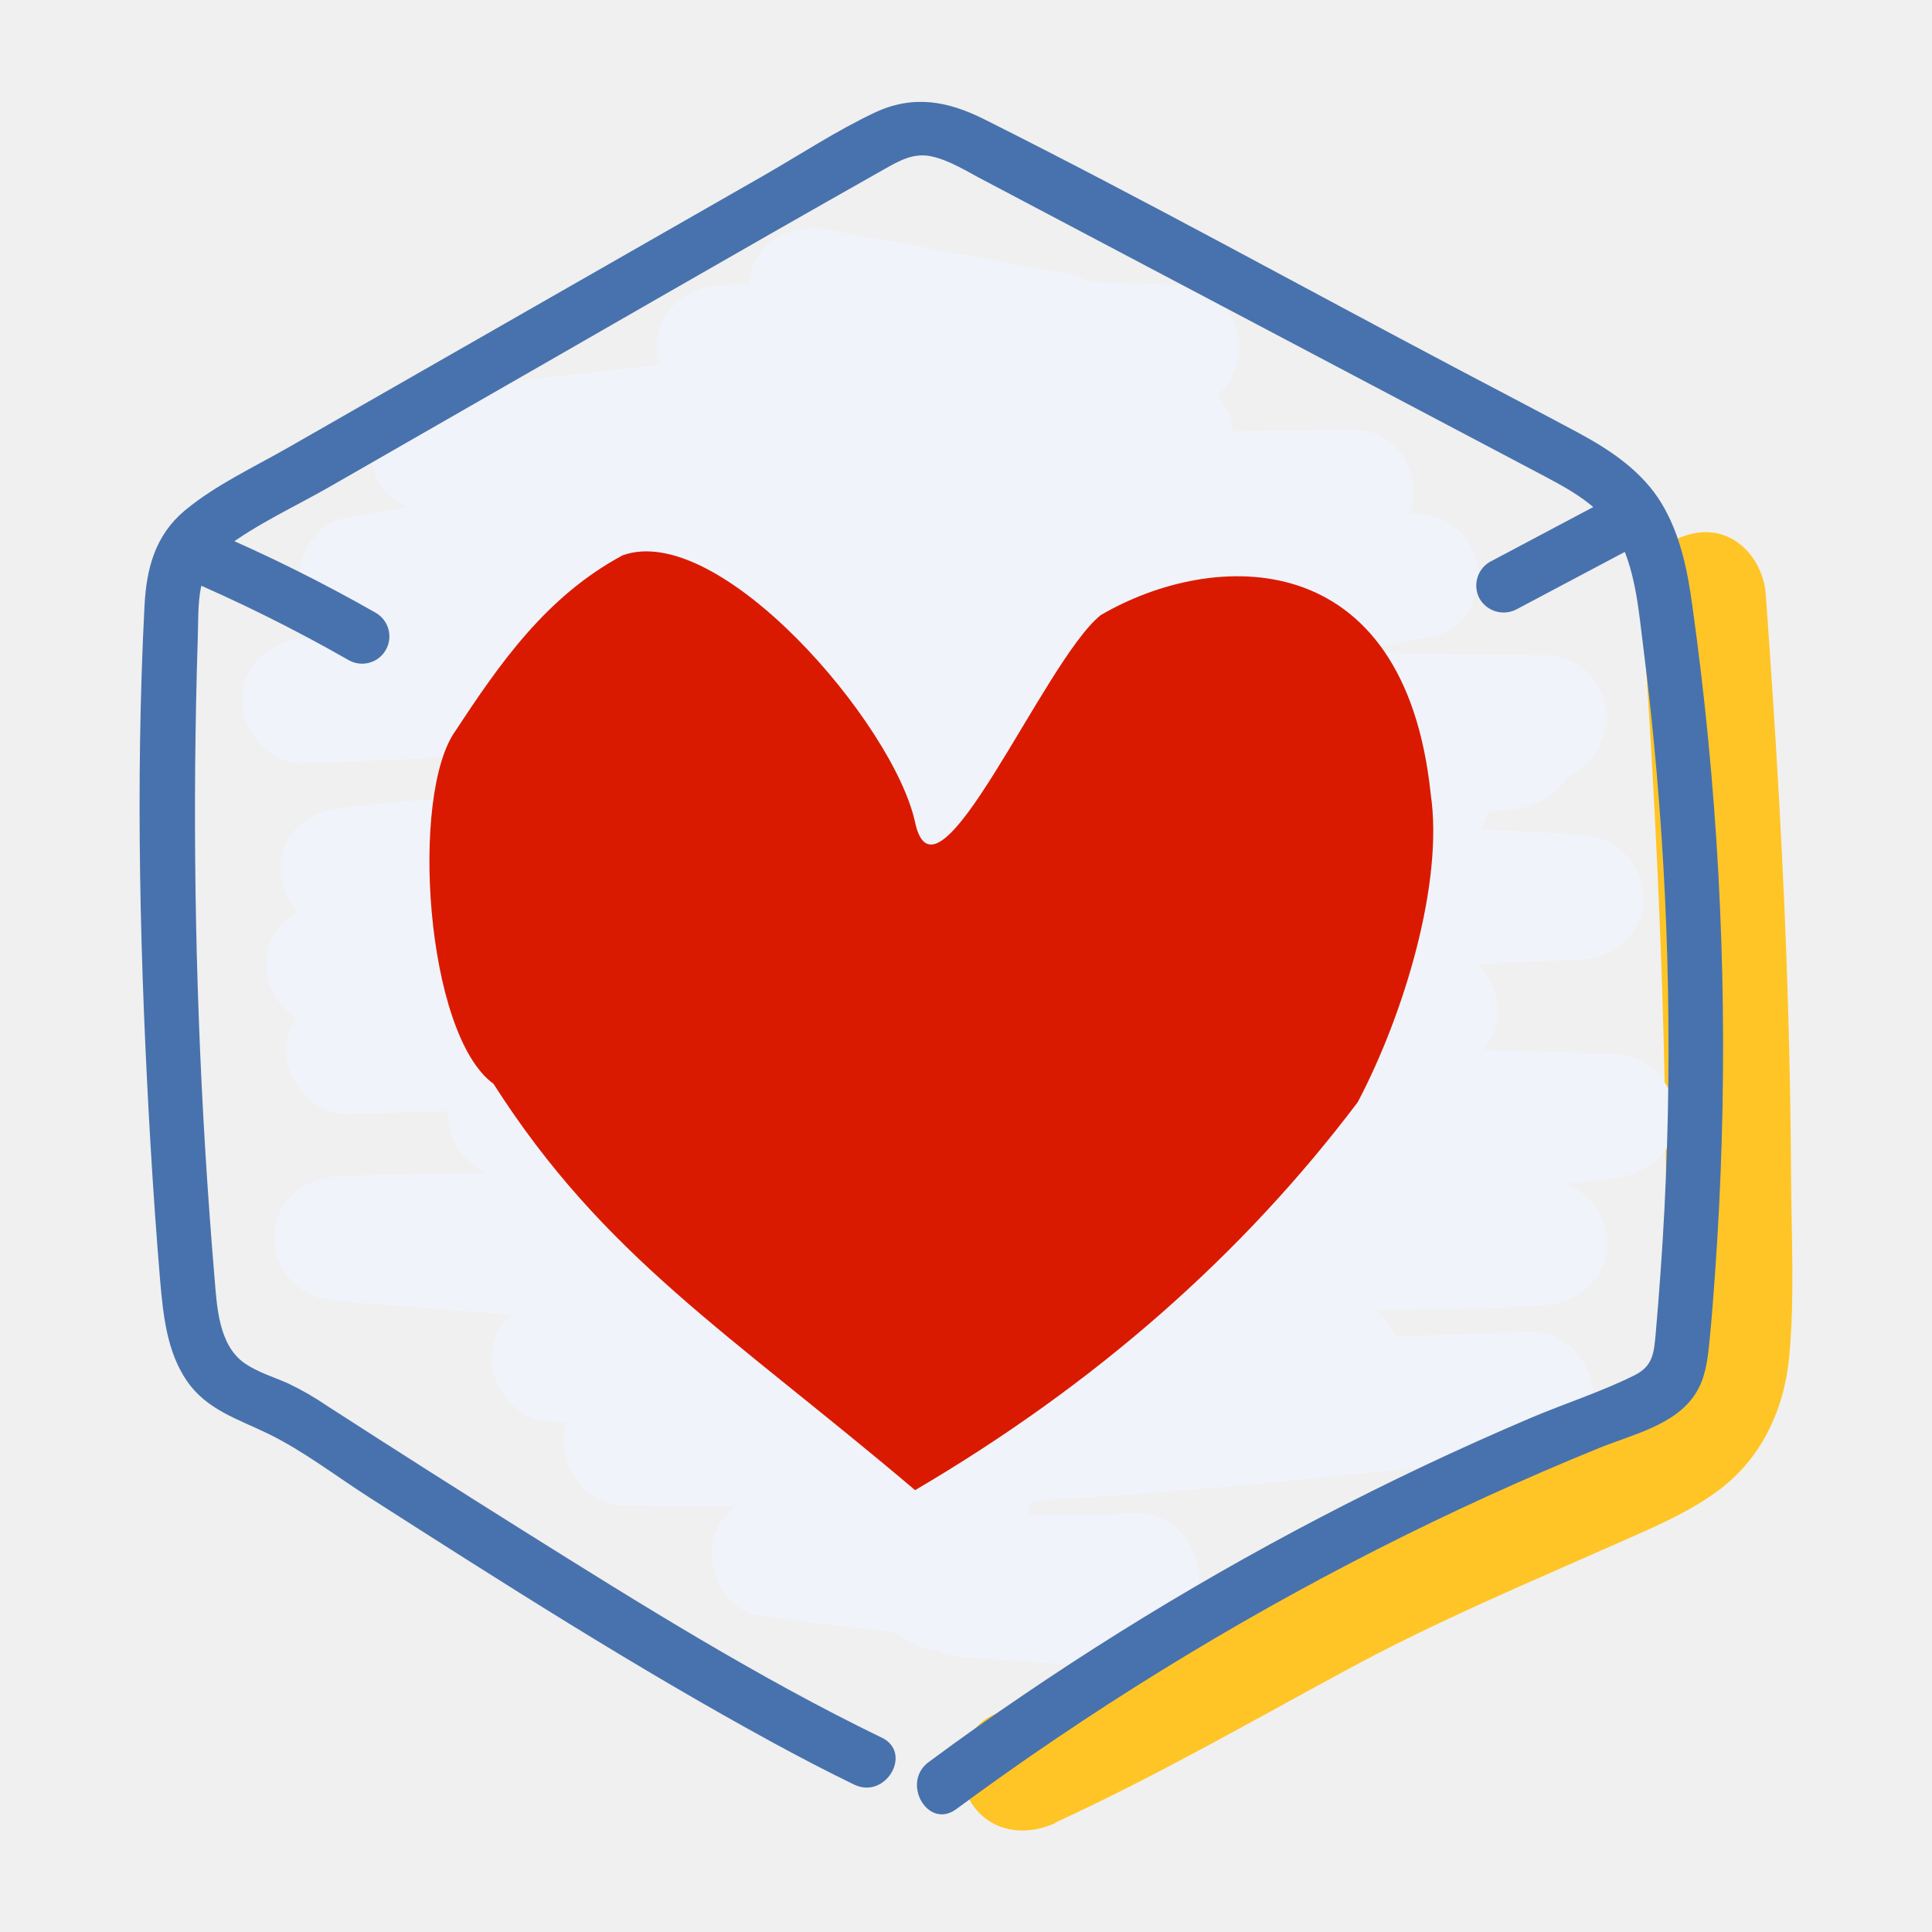
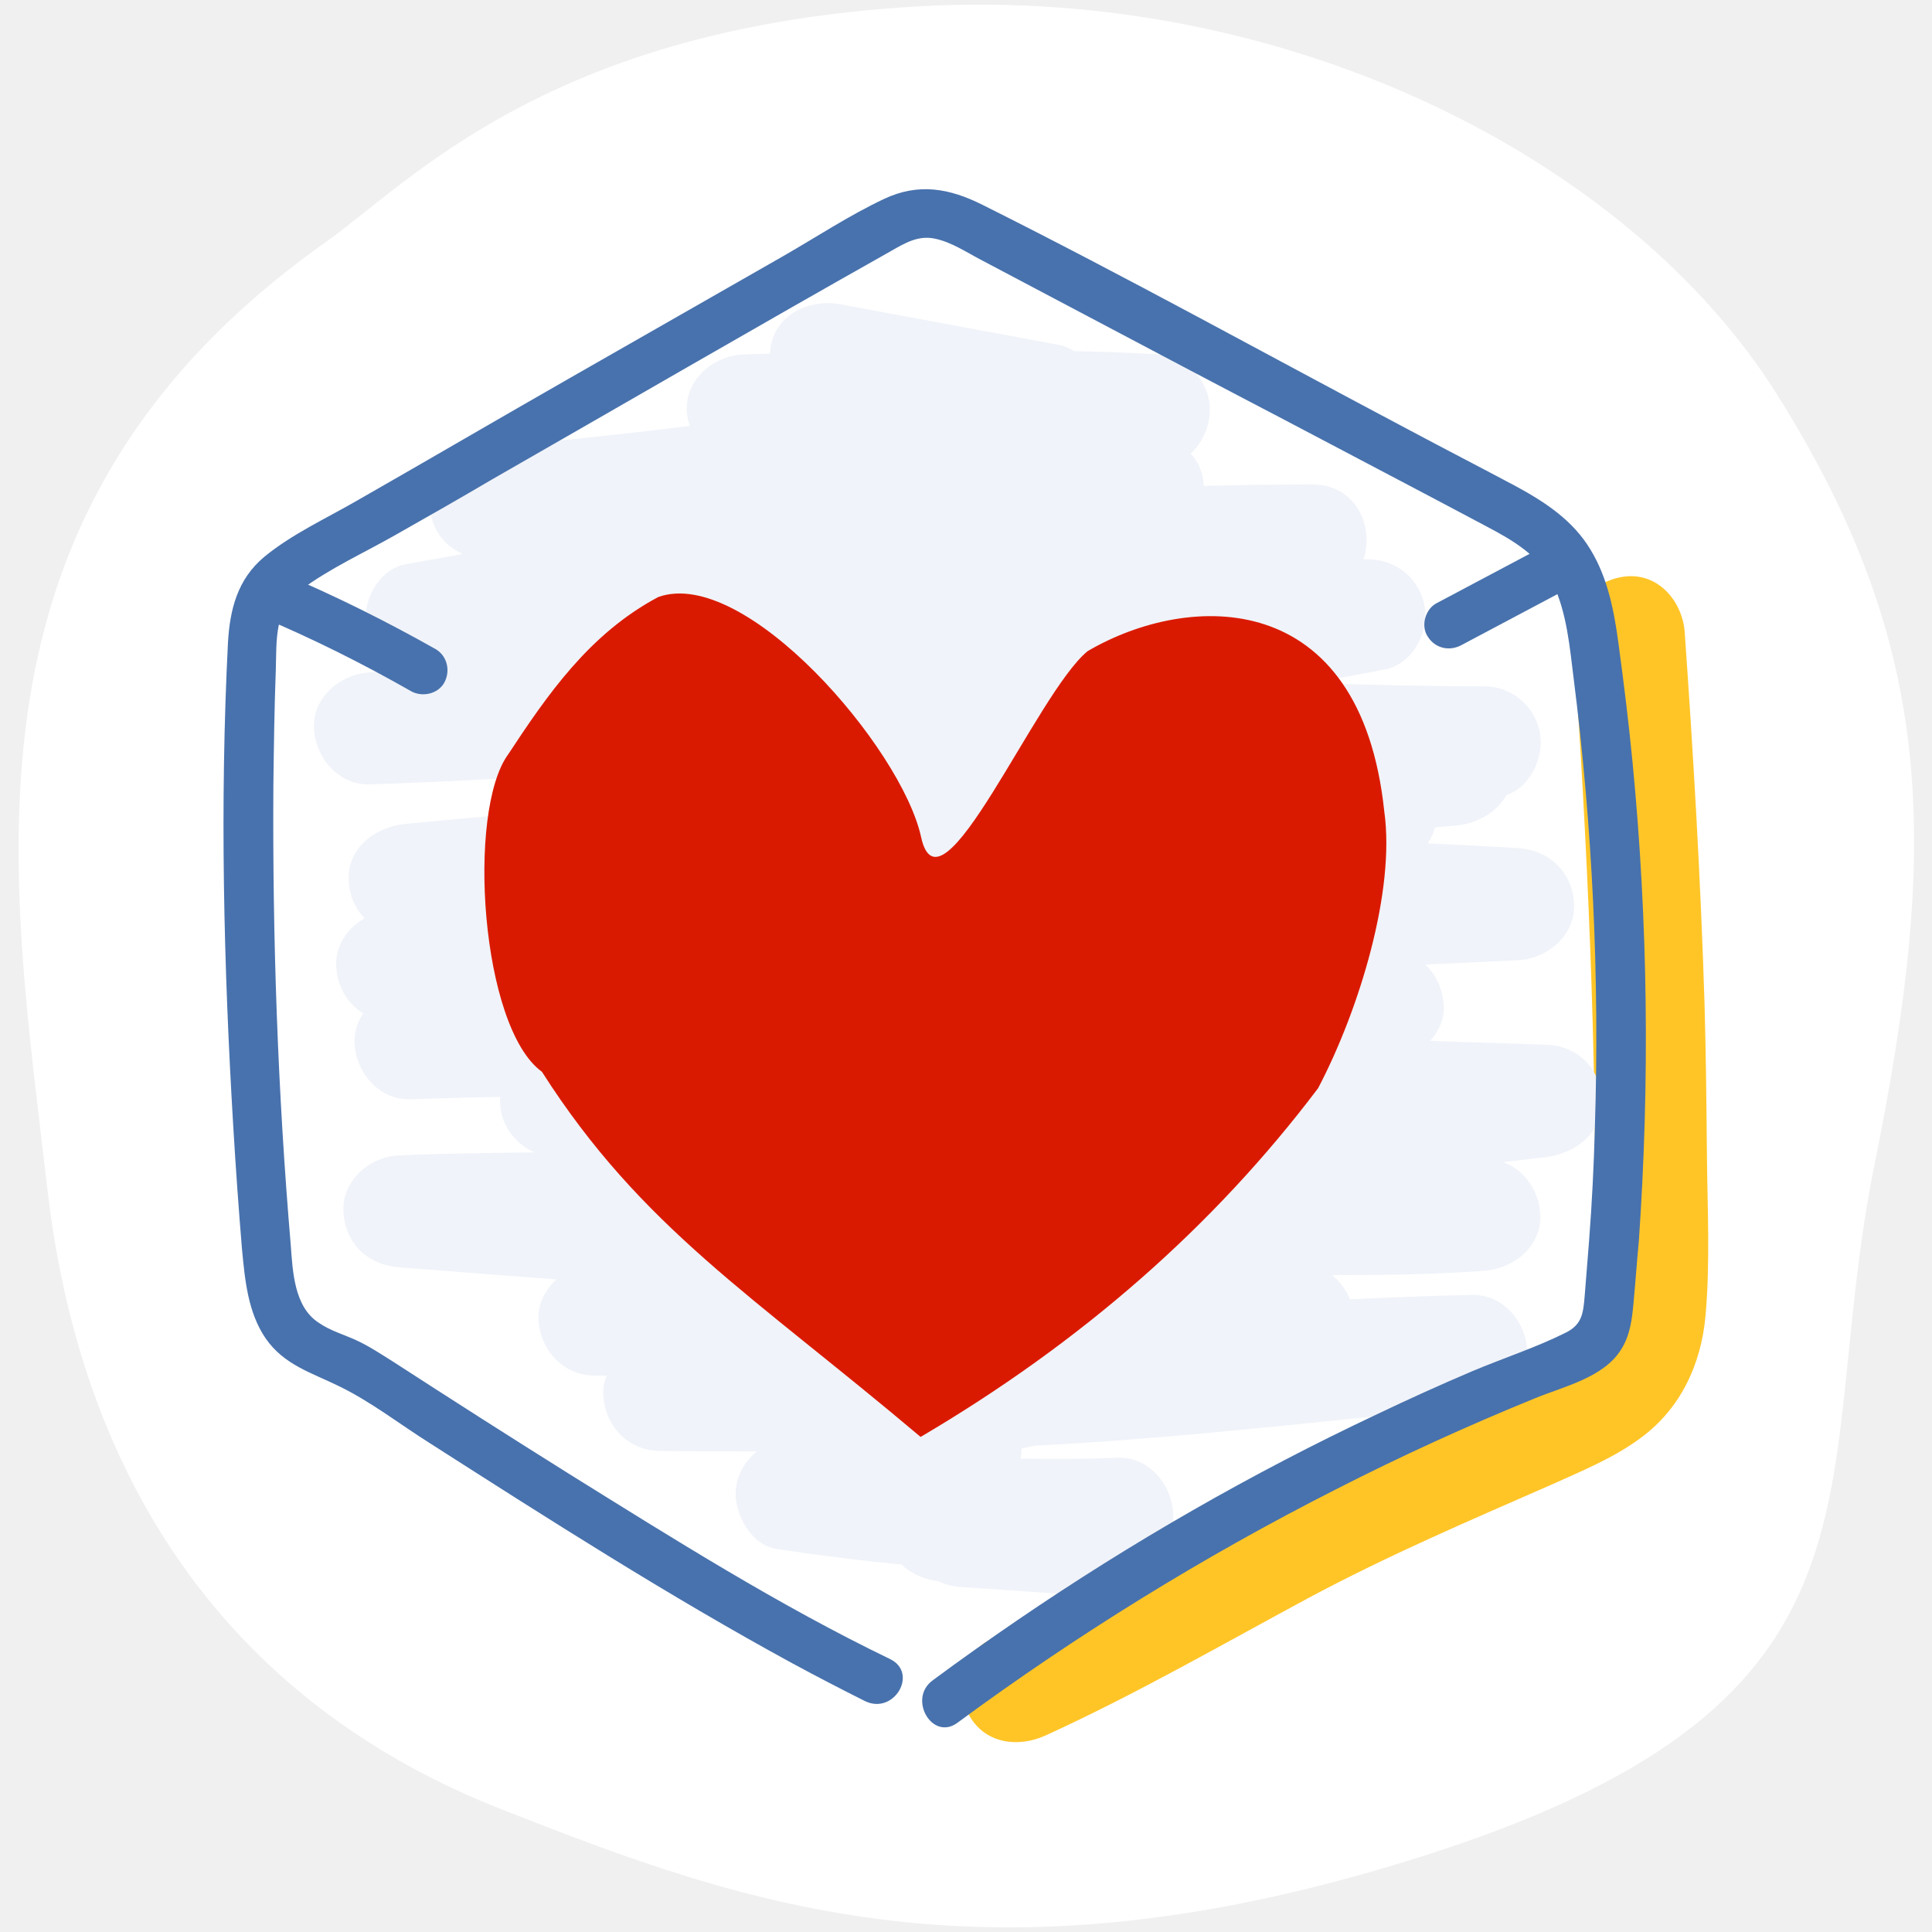
- <svg xmlns="http://www.w3.org/2000/svg" id="die" viewBox="0 0 400 400">
-   <defs>
-     <style>.cls-1{fill:#ffc527;}.cls-2{fill:#f0f3f9;}.cls-3{fill:#4872ad;}.cls-4{fill:#da1a00;fill-rule:evenodd;}</style>
-   </defs>
-   <path class="cls-1" d="M218.42,377.38c20.71-9.5,40.39-20.84,60.41-31.66,18.43-10,37.33-17.89,56.32-26.32,6.94-3.08,14.24-6.14,20.39-10.64,9.17-6.71,13.9-16.95,14.92-28.05,1.12-12.26.43-24.92.36-37.22q-.1-17.52-.62-35c-.83-28.49-2.57-57-4.61-85.38-.48-6.72-5.6-13.24-12.92-12.92-6.58.3-13.43,5.7-12.91,12.92,3.47,48.32,5.6,96.63,5.18,145.08,0,2.81,0,5.62-.1,8.42,0,1-.06,2-.13,3,0,.78-.84,3.95,0,.75-.23.92-.48,1.87-.69,2.8-.65,2.79,1.45-2-.22.44-.59.86-1.08,1.8-1.68,2.66,1.51-2.18-1.19,1.21-1.42,1.55-1.08,1.57,2.43-1.54,1.09-.8-.5.28-1,.66-1.45,1-1.46.93-3,1.76-4.49,2.57-3.6,1.91-7.29,3.65-11,5.33-1.74.8-3.48,1.57-5.24,2.33l-2.28,1c-2.52,1.1,2.84-1.11.57-.24-5.6,2.13-11.11,4.57-16.59,7-10.48,4.61-20.75,9.65-30.86,15-21.65,11.48-42.73,23.91-65,34.14-6.34,2.91-7.9,12.07-4.63,17.67,3.81,6.51,11.31,7.55,17.67,4.63Z" />
-   <path class="cls-2" d="M333.93,218.19c-9-.36-18-.59-26.94-.87a11.48,11.48,0,0,0,3.15-8.29,13.43,13.43,0,0,0-4.24-9.37q10.69-.54,21.4-1c6.74-.28,13.24-5.74,12.92-12.91-.33-7.39-5.68-12.43-12.92-12.92-6.93-.47-13.88-.8-20.83-1.1a11.58,11.58,0,0,0,1.71-3.68l5-.48c4.71-.46,9.29-3,11.51-7,5.43-1.76,8.52-8.57,7.82-13.76a12.89,12.89,0,0,0-12.68-11.2c-13.36,0-26.72-.34-40.07-.73,5.66-1,11.33-2.05,17-3.15,6.3-1.23,10.05-8.27,9.26-14.17a13,13,0,0,0-12.69-11.2l-1.4,0C294.43,98.69,290.14,89,280.09,89q-12.51,0-25,.34a11.22,11.22,0,0,0-.39-2.53,12.31,12.31,0,0,0-2.63-4.94,13.78,13.78,0,0,0,4.36-11.65c-.87-6.51-6.19-10.88-12.68-11.2-6.17-.3-12.33-.5-18.5-.69a10,10,0,0,0-3.58-1.5l-50.34-9.31c-6.62-1.23-14.25,1.82-15.89,9a13.39,13.39,0,0,0-.3,2.31c-2.09.09-4.17.13-6.26.24-6.73.34-13.24,5.69-12.91,12.91a13.79,13.79,0,0,0,.66,3.52q-23.45,2.84-47.05,5c-6.71.6-13.24,5.5-12.91,12.91A12.73,12.73,0,0,0,84.34,105l-13,2.29c-6.88,1.21-10.75,9.62-9,15.89a12.12,12.12,0,0,0,8.46,8.62c-2.6.14-5.19.25-7.79.4-6.73.38-13.24,5.67-12.91,12.92.3,6.81,5.68,13.14,12.91,12.91,10-.31,20-.77,30-1.3q31.14-1,62.31-.42-19.86,2.43-39.69,5.13h0l-3.43.46a9,9,0,0,0-4.41,2C95.47,164.92,83.22,166,71,167.14c-6.71.64-13.25,5.49-12.92,12.92a13.32,13.32,0,0,0,3.62,8.75c-3.94,2.22-6.83,6.22-6.62,11.05a13.24,13.24,0,0,0,6.22,10.87,11.28,11.28,0,0,0-2,7c.3,6.83,5.68,13.12,12.91,12.92l20.71-.6a12.24,12.24,0,0,0,0,2.5,13.25,13.25,0,0,0,7.91,10.31c-10.38.08-20.76.27-31.13.68-6.75.26-13.24,5.75-12.92,12.91.33,7.45,5.68,12.36,12.92,12.92l36.23,2.81a11.66,11.66,0,0,0-4.12,9.28c.31,7,5.67,12.92,12.91,12.92h2.82a11.06,11.06,0,0,0-.77,4.46,13.16,13.16,0,0,0,12.92,12.91q11.23.17,22.47.11a12.6,12.6,0,0,0-4.89,10c.23,5.23,3.79,11.56,9.48,12.45q14.34,2.24,28.76,3.52a14.93,14.93,0,0,0,8.7,3.92,15.11,15.11,0,0,0,5.33,1.35l21.72,1.48c3.89.27,7.65-1.89,10.11-5l3.94-.44c6.69-.74,13.25-5.4,12.91-12.91-.3-6.77-5.68-13.2-12.91-12.92-7.41.29-14.86.35-22.31.23a10.65,10.65,0,0,0,.2-2.32l3.22-.72c33.55-1.62,66.93-5.83,100.46-8.91,6.7-.62,13.24-5.5,12.91-12.92-.31-6.86-5.68-13.08-12.91-12.91-9.34.21-18.66.59-28,1a13.35,13.35,0,0,0-4.12-5.55c11.7,0,23.41-.16,35.09-1,6.72-.46,13.24-5.61,12.91-12.92a13.71,13.71,0,0,0-8.53-12.17c3.23-.38,6.47-.73,9.7-1.11,6.69-.79,13.26-5.37,12.92-12.91A13.2,13.2,0,0,0,333.93,218.19Z" />
-   <path class="cls-3" d="M182.56,359.77c-25.57-12.41-49.82-27.57-73.87-42.64q-20.53-12.87-40.87-26a60.87,60.87,0,0,0-8.21-4.73c-2.94-1.3-6.16-2.26-8.84-4.07-5.53-3.73-5.86-11.86-6.36-17.85q-4.45-52.87-4-106,.12-13.26.54-26.53c.22-6.87-.44-14,5.62-18.49,6.64-5,14.61-8.62,21.79-12.74L90.7,87.9c30.74-17.59,61.38-35.36,92.22-52.78,3.15-1.77,6.12-3.54,9.85-2.76,3.89.82,7.5,3.2,11,5l23.41,12.36,46.07,24.32q23.34,12.32,46.68,24.64c6.31,3.35,12.39,6.81,15.58,13.53s3.79,14.45,4.7,21.65a659,659,0,0,1,4.92,103.57q-.4,13.06-1.34,26.12c-.3,4.21-.63,8.41-1,12.62-.37,4-.57,6.66-4.38,8.56-6.92,3.46-14.53,5.87-21.65,8.9q-11.08,4.72-22,9.88a617.65,617.65,0,0,0-82.84,47.39q-10,6.76-19.65,13.92c-5.78,4.26-.16,14.06,5.7,9.75a622,622,0,0,1,87.15-53.79q22.53-11.44,46-21c6.74-2.74,15.9-4.74,20-11.37,2-3.21,2.42-6.88,2.79-10.55.49-4.76.84-9.53,1.18-14.3a659.81,659.81,0,0,0-1.42-110.41q-1.33-13.69-3.23-27.32c-1-7.48-2.5-15.14-6.47-21.68S333.51,93.23,326.8,89.62c-8.13-4.37-16.32-8.63-24.48-12.94-32.83-17.33-65.39-35.37-98.57-52-7.62-3.81-14.75-5.09-22.68-1.35s-15.53,8.76-23.18,13.14L108.81,64.54,59.72,92.63c-7.17,4.11-15.08,7.76-21.46,13.07-6.12,5.1-7.95,12-8.34,19.71C28,162.55,29,200,31.17,237.13c.56,9.39,1.21,18.79,2,28.17.62,7,1.39,14.55,5.49,20.56s10.55,7.91,16.91,11c7.3,3.57,14.07,8.81,20.92,13.19,27.45,17.56,55,35.18,83.61,50.78,5.52,3,11.09,5.91,16.74,8.65,6.51,3.16,12.24-6.57,5.7-9.74Z" />
-   <path class="cls-4" d="M281.12,228.17q-36,47.68-91.66,80.35c-38.58-32.67-64.37-48.23-87.29-84.13-14.11-10.22-17.36-60-7.83-73.13,9-13.7,18.75-27.82,34.58-36.29,20-7.18,56.13,34.86,60.54,55.29s26.58-33.34,38.41-42.89c23.42-13.72,62.89-14.91,68.34,37,2.72,18.25-5.45,45.48-15.09,63.79" />
-   <path class="cls-3" d="M37.47,119.45a331.34,331.34,0,0,1,34.66,17.19,5.64,5.64,0,1,0,5.69-9.75,334.07,334.07,0,0,0-34.65-17.18c-2.71-1.15-6.18-.9-7.72,2-1.28,2.41-.88,6.48,2,7.71Z" />
-   <path class="cls-3" d="M314.14,126.07l25.34-13.44a5.69,5.69,0,0,0,2-7.72,5.77,5.77,0,0,0-7.72-2l-25.35,13.45a5.68,5.68,0,0,0-2,7.72,5.77,5.77,0,0,0,7.72,2Z" />
+ <svg xmlns="http://www.w3.org/2000/svg" version="1.1" baseProfile="tiny" id="die" x="0px" y="0px" viewBox="0 0 400 400" overflow="visible" xml:space="preserve">
+   <path fill="#FFFFFF" d="M67.2,50.3c17.8-12.6,46.4-44.7,123.3-49s147.1,32.2,177.3,80.2c32.9,52.3,33.8,92.9,20.3,159.6  c-13.5,66.7,7.6,110.6-92,142.7c-90.7,29.2-141,11-192.5-9.3C52,354.2,17.4,312,9.8,246.1S-11.3,106,67.2,50.3z" />
+   <g>
+     <path fill="#FFC527" d="M216.5,359.3c18.6-8.5,36.3-18.7,54.3-28.4c16.6-8.9,33.5-16.1,50.6-23.6c6.2-2.8,12.8-5.5,18.3-9.6   c8.2-6,12.5-15.2,13.4-25.2c1-11,0.4-22.4,0.3-33.4c-0.1-10.5-0.2-21-0.5-31.5c-0.8-25.6-2.3-51.2-4.1-76.7   c-0.4-6-5-11.9-11.6-11.6c-5.9,0.3-12.1,5.1-11.6,11.6c3.1,43.4,5,86.8,4.7,130.3c0,2.5,0,5-0.1,7.6c0,0.9-0.1,1.8-0.1,2.7   c0,0.7-0.8,3.5,0,0.7c-0.2,0.8-0.4,1.7-0.6,2.5c-0.6,2.5,1.3-1.8-0.2,0.4c-0.5,0.8-1,1.6-1.5,2.4c1.4-2-1.1,1.1-1.3,1.4   c-1,1.4,2.2-1.4,1-0.7c-0.4,0.3-0.9,0.6-1.3,0.9c-1.3,0.8-2.7,1.6-4,2.3c-3.2,1.7-6.5,3.3-9.9,4.8c-1.6,0.7-3.1,1.4-4.7,2.1   c-0.7,0.3-1.4,0.6-2.1,0.9c-2.3,1,2.6-1,0.5-0.2c-5,1.9-10,4.1-14.9,6.3c-9.4,4.1-18.6,8.7-27.7,13.5   c-19.4,10.3-38.4,21.5-58.4,30.7c-5.7,2.6-7.1,10.8-4.2,15.9C204.1,361,210.8,361.9,216.5,359.3L216.5,359.3z" />
+     <path fill="#F0F3F9" d="M320.3,216.3c-8.1-0.3-16.1-0.5-24.2-0.8c1.8-2,3-4.6,2.8-7.4c-0.2-3.4-1.6-6.3-3.8-8.4   c6.4-0.3,12.8-0.6,19.2-0.9c6.1-0.3,11.9-5.2,11.6-11.6c-0.3-6.6-5.1-11.2-11.6-11.6c-6.2-0.4-12.5-0.7-18.7-1   c0.7-1,1.2-2.1,1.5-3.3c1.5-0.1,3-0.3,4.5-0.4c4.2-0.4,8.3-2.7,10.3-6.3c4.9-1.6,7.7-7.7,7-12.4c-0.8-5.7-5.6-10-11.4-10.1   c-12,0-24-0.3-36-0.7c5.1-0.9,10.2-1.8,15.2-2.8c5.7-1.1,9-7.4,8.3-12.7c-0.8-5.8-5.6-9.9-11.4-10.1c-0.4,0-0.8,0-1.3,0   c2.3-6.8-1.6-15.5-10.6-15.5c-7.5,0-15,0.1-22.5,0.3c0-0.8-0.1-1.5-0.3-2.3c-0.5-1.8-1.3-3.3-2.4-4.4c2.9-2.6,4.4-6.8,3.9-10.5   c-0.8-5.8-5.6-9.8-11.4-10.1c-5.5-0.3-11.1-0.5-16.6-0.6c-1-0.6-2-1.1-3.2-1.3c-15.1-2.8-30.1-5.6-45.2-8.4   c-5.9-1.1-12.8,1.6-14.3,8.1c-0.2,0.7-0.2,1.4-0.3,2.1c-1.9,0.1-3.7,0.1-5.6,0.2c-6.1,0.3-11.9,5.1-11.6,11.6   c0,1.1,0.3,2.1,0.6,3.2c-14,1.7-28.1,3.2-42.3,4.5c-6,0.5-11.9,4.9-11.6,11.6c0.2,5,2.9,8.6,6.9,10.4c-3.9,0.7-7.8,1.4-11.7,2.1   c-6.2,1.1-9.6,8.6-8.1,14.3c1.1,4.1,4,6.7,7.6,7.7c-2.3,0.1-4.7,0.2-7,0.4c-6,0.3-11.9,5.1-11.6,11.6c0.3,6.1,5.1,11.8,11.6,11.6   c9-0.3,18-0.7,26.9-1.2c18.6-0.6,37.3-0.7,56-0.4c-11.9,1.5-23.8,3-35.6,4.6c0,0,0,0,0,0c0,0,0,0,0,0c-1,0.1-2.1,0.3-3.1,0.4   c-1.5,0.2-2.8,0.9-4,1.8c-11,1-22,1.9-33,3c-6,0.6-11.9,4.9-11.6,11.6c0.1,3.2,1.3,5.9,3.3,7.9c-3.5,2-6.1,5.6-5.9,9.9   c0.2,4.2,2.3,7.8,5.6,9.8c-1.2,1.8-1.9,3.9-1.8,6.2c0.3,6.1,5.1,11.8,11.6,11.6c6.2-0.2,12.4-0.4,18.6-0.5c-0.1,0.8-0.1,1.5,0,2.2   c0.5,4.1,3.3,7.7,7.1,9.3c-9.3,0.1-18.6,0.2-28,0.6c-6.1,0.2-11.9,5.2-11.6,11.6c0.3,6.7,5.1,11.1,11.6,11.6   c10.8,0.8,21.7,1.7,32.5,2.5c-2.3,2.1-3.9,5-3.7,8.3c0.3,6.3,5.1,11.6,11.6,11.6c0.8,0,1.7,0,2.5,0c-0.5,1.3-0.8,2.6-0.7,4   c0.3,6.4,5.1,11.5,11.6,11.6c6.7,0.1,13.5,0.1,20.2,0.1c-2.7,2.2-4.5,5.5-4.4,9c0.2,4.7,3.4,10.4,8.5,11.2   c8.6,1.3,17.2,2.4,25.8,3.2c2,1.9,4.7,3.1,7.8,3.5c1.4,0.7,3,1.1,4.8,1.2c6.5,0.4,13,0.9,19.5,1.3c3.5,0.2,6.9-1.7,9.1-4.5   c1.2-0.1,2.4-0.3,3.5-0.4c6-0.7,11.9-4.9,11.6-11.6c-0.3-6.1-5.1-11.9-11.6-11.6c-6.6,0.3-13.3,0.3-20,0.2c0.1-0.7,0.2-1.4,0.2-2.1   c1-0.2,1.9-0.4,2.9-0.6c30.1-1.5,60.1-5.2,90.2-8c6-0.6,11.9-4.9,11.6-11.6c-0.3-6.2-5.1-11.8-11.6-11.6   c-8.4,0.2-16.8,0.5-25.1,0.9c-0.8-2-2.1-3.7-3.7-5c10.5,0,21-0.1,31.5-0.9c6-0.4,11.9-5,11.6-11.6c-0.2-4.8-3.2-9.3-7.7-10.9   c2.9-0.3,5.8-0.7,8.7-1c6-0.7,11.9-4.8,11.6-11.6C331.6,221.4,326.8,216.6,320.3,216.3z" />
+     <path fill="#4872AD" d="M184.3,343.5c-23-11.1-44.7-24.8-66.4-38.3c-12.3-7.7-24.5-15.5-36.7-23.4c-2.4-1.5-4.8-3.1-7.4-4.3   c-2.6-1.2-5.5-2-7.9-3.7c-5-3.3-5.3-10.6-5.7-16c-2.7-31.7-3.8-63.5-3.6-95.2c0.1-7.9,0.2-15.9,0.5-23.8c0.2-6.2-0.4-12.5,5.1-16.6   c6-4.5,13.1-7.7,19.6-11.4c6.7-3.8,13.4-7.6,20-11.5c27.6-15.8,55.1-31.8,82.8-47.4c2.8-1.6,5.5-3.2,8.9-2.5   c3.5,0.7,6.7,2.9,9.8,4.5c7,3.7,14,7.4,21,11.1c13.8,7.3,27.6,14.6,41.4,21.8c14,7.4,28,14.7,41.9,22.1c5.7,3,11.1,6.1,14,12.1   c2.8,6,3.4,13,4.2,19.4c3.9,30.8,5.4,62,4.4,93c-0.2,7.8-0.6,15.7-1.2,23.5c-0.3,3.8-0.6,7.6-0.9,11.3c-0.3,3.6-0.5,6-3.9,7.7   c-6.2,3.1-13,5.3-19.4,8c-6.6,2.8-13.2,5.8-19.7,8.9c-25.9,12.2-50.8,26.5-74.4,42.6c-6,4.1-11.8,8.2-17.6,12.5   c-5.2,3.8-0.1,12.6,5.1,8.8c24.7-18.2,50.9-34.4,78.3-48.3c13.5-6.9,27.3-13.2,41.3-18.9c6.1-2.5,14.3-4.3,17.9-10.2   c1.8-2.9,2.2-6.2,2.5-9.5c0.4-4.3,0.7-8.6,1.1-12.8c2.3-33,1.9-66.2-1.3-99.2c-0.8-8.2-1.8-16.4-2.9-24.5   c-0.9-6.7-2.2-13.6-5.8-19.5c-3.6-6-9.3-9.8-15.4-13.1c-7.3-3.9-14.7-7.7-22-11.6c-29.5-15.6-58.7-31.8-88.5-46.7   c-6.8-3.4-13.2-4.6-20.4-1.2c-7.2,3.4-14,7.9-20.8,11.8c-14.7,8.4-29.4,16.8-44.1,25.2S88.7,95.2,74,103.6   c-6.4,3.7-13.6,7-19.3,11.7c-5.5,4.6-7.1,10.8-7.5,17.7c-1.7,33.4-0.9,67,1.1,100.3c0.5,8.4,1.1,16.9,1.8,25.3   c0.6,6.3,1.2,13.1,4.9,18.5c3.8,5.5,9.5,7.1,15.2,9.9c6.6,3.2,12.6,7.9,18.8,11.8c24.7,15.8,49.4,31.6,75.1,45.6   c5,2.7,10,5.3,15,7.8C185.1,355.1,190.2,346.4,184.3,343.5L184.3,343.5z" />
+     <path fill-rule="evenodd" fill="#DA1A00" d="M272.9,225.3c-21.6,28.6-49,52.6-82.3,72.2c-34.7-29.3-57.8-43.3-78.4-75.6   c-12.7-9.2-15.6-53.9-7-65.7c8.1-12.3,16.8-25,31.1-32.6c18-6.4,50.4,31.3,54.4,49.7c4,18.3,23.9-29.9,34.5-38.5   c21-12.3,56.5-13.4,61.4,33.2C288.9,184.4,281.5,208.9,272.9,225.3" />
+     <path fill="#4872AD" d="M54,127.7c10.7,4.5,21.1,9.7,31.1,15.4c2.3,1.3,5.6,0.6,6.9-1.8c1.3-2.4,0.6-5.5-1.8-6.9   c-10.1-5.7-20.5-10.9-31.1-15.4c-2.4-1-5.5-0.8-6.9,1.8C51.1,122.9,51.4,126.5,54,127.7L54,127.7z" />
+     <path fill="#4872AD" d="M302.5,133.6c7.6-4,15.2-8.1,22.8-12.1c2.3-1.2,3.3-4.7,1.8-6.9c-1.5-2.4-4.4-3.1-6.9-1.8   c-7.6,4-15.2,8.1-22.8,12.1c-2.3,1.2-3.3,4.7-1.8,6.9C297.1,134.2,300,134.9,302.5,133.6L302.5,133.6z" />
+   </g>
</svg>
